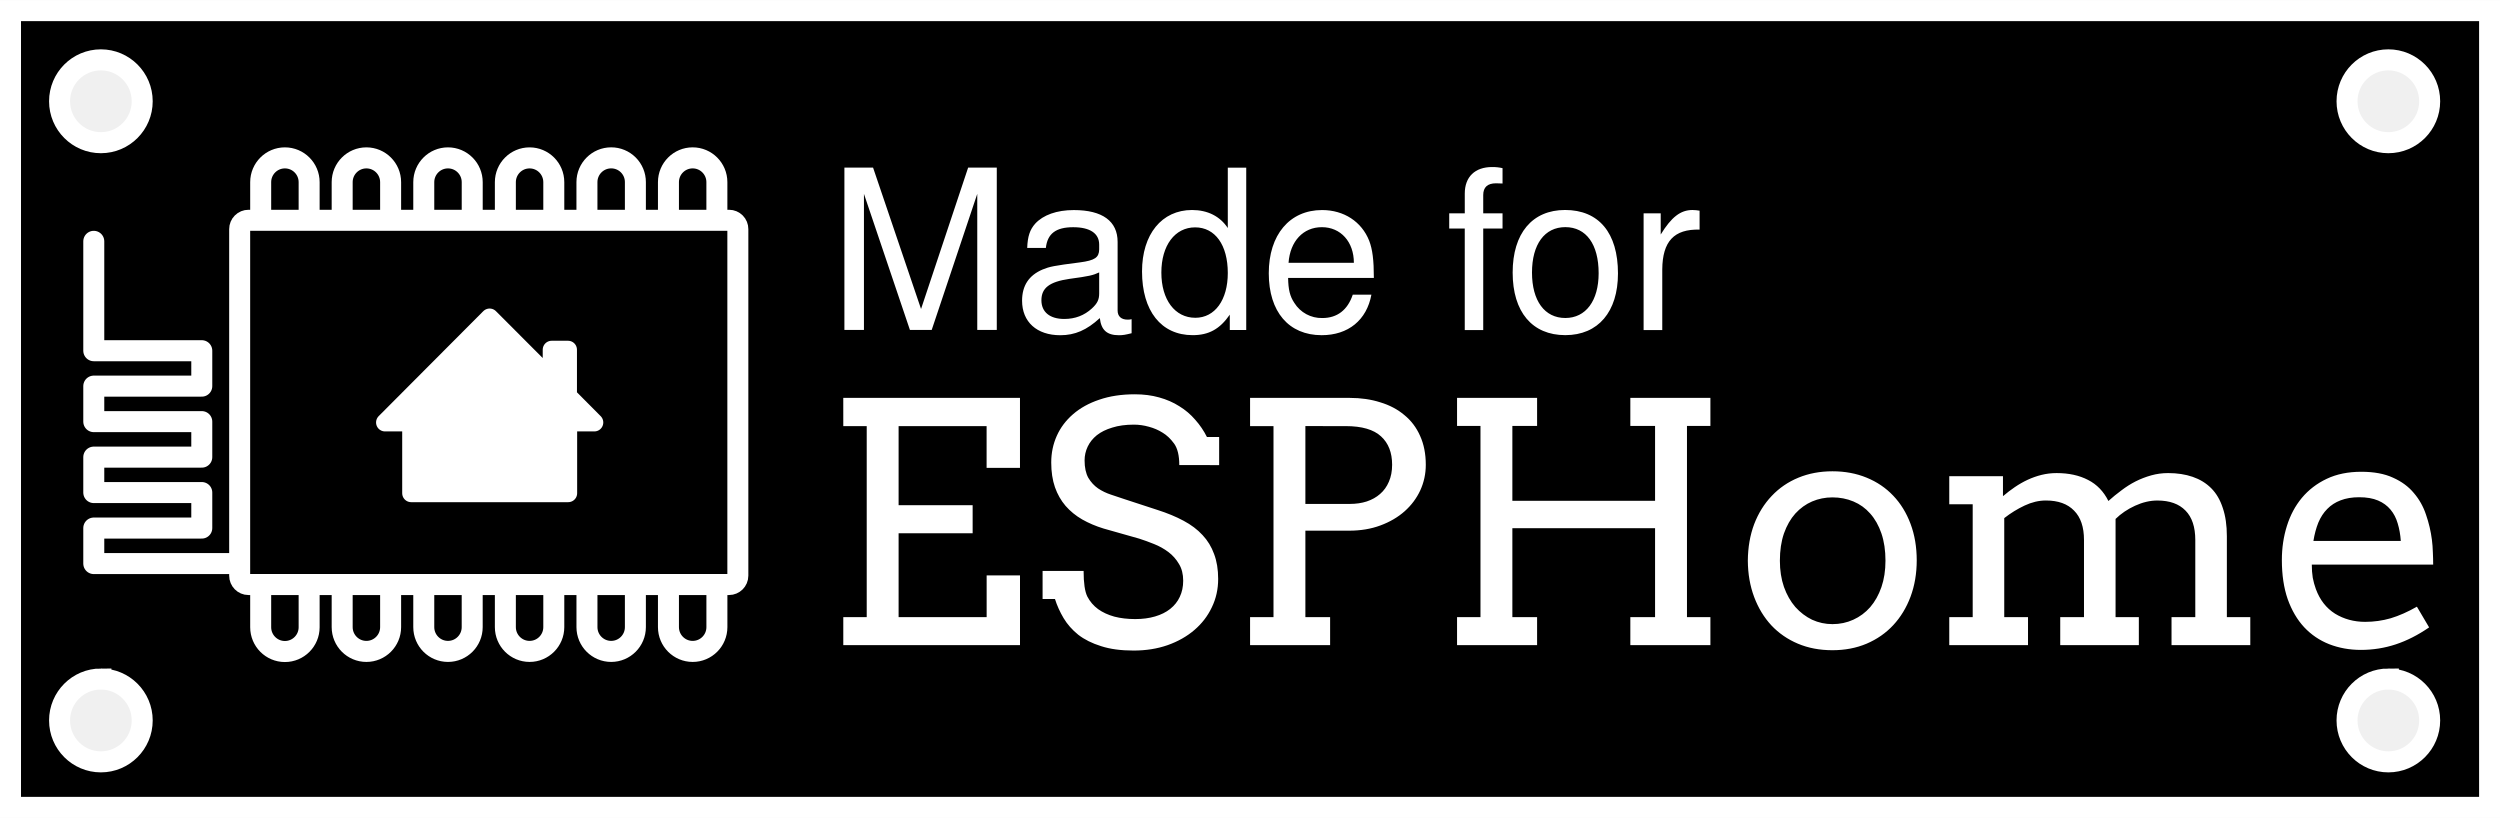
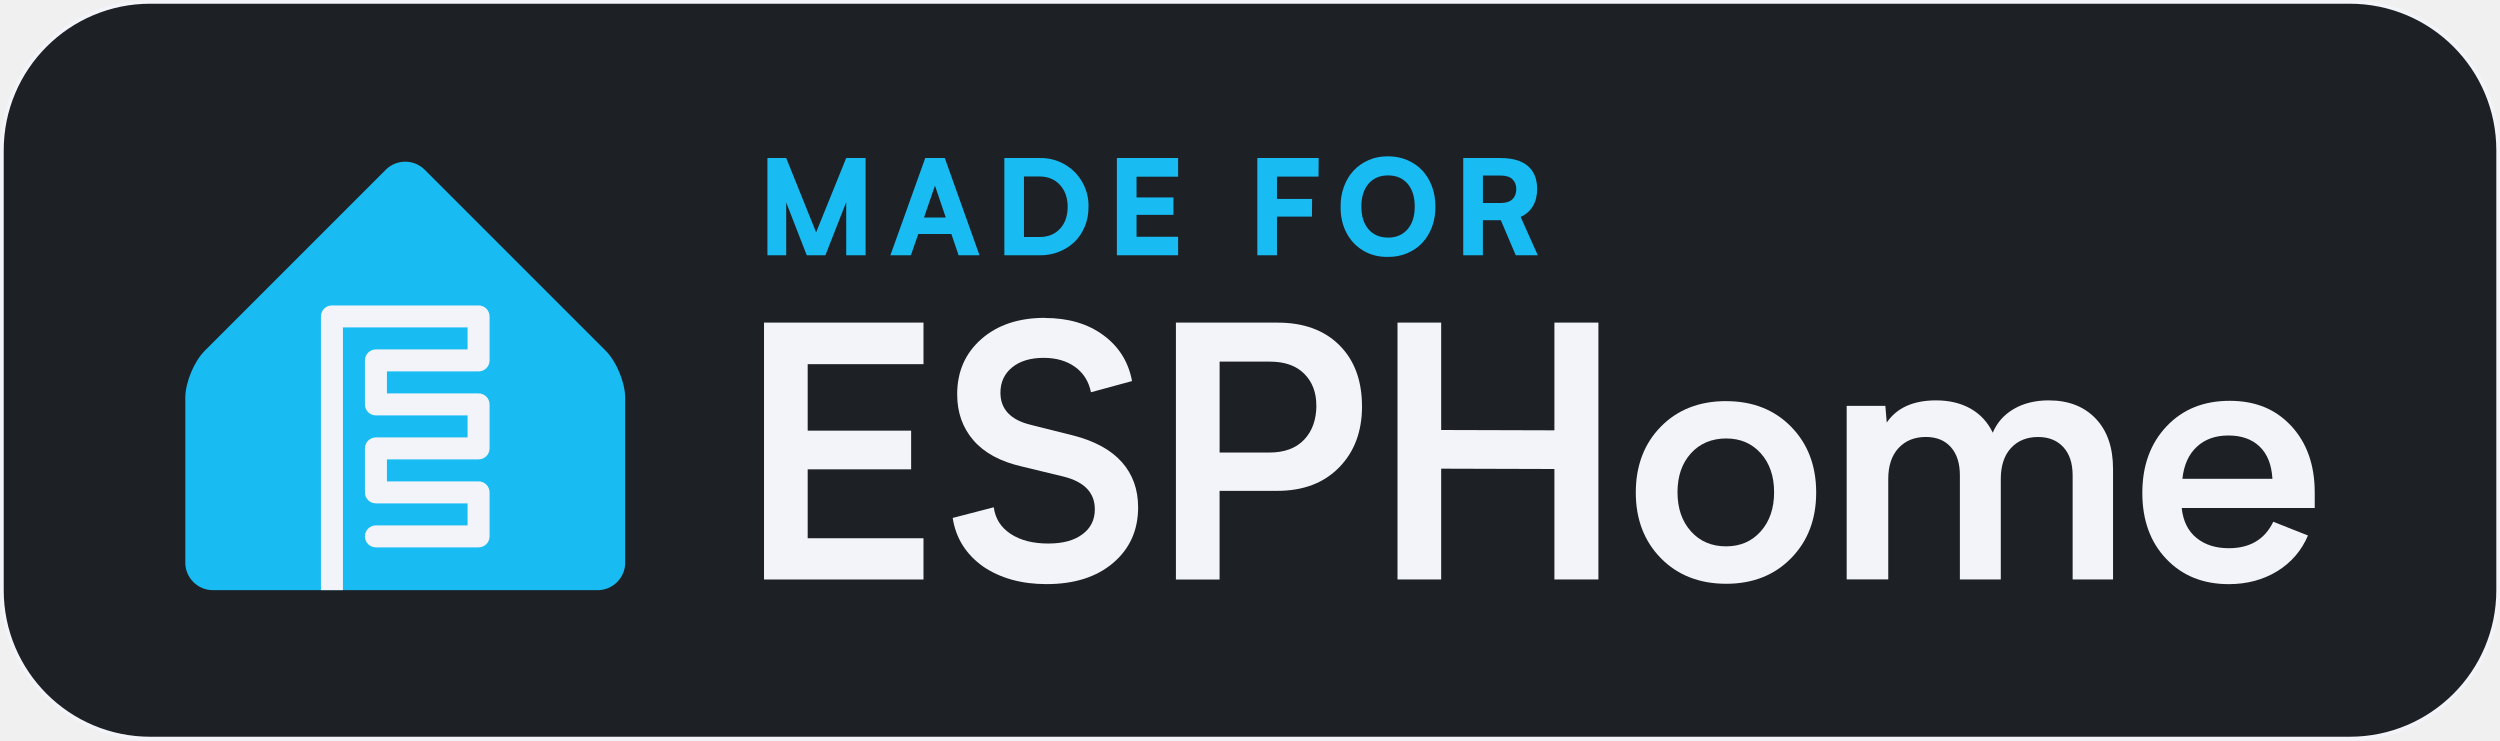
- <svg xmlns="http://www.w3.org/2000/svg" width="449.839" height="147.145" viewBox="0 0 119.02 38.932">
-   <path transform="matrix(.26442 0 0 .26506 -6.326 -134.576)" d="M25.816 509.63v143.1h446.35v-143.1zm16.273 8.84a7.438 7.438 0 0 1 7.438 7.437 7.438 7.438 0 0 1-7.438 7.44 7.438 7.438 0 0 1-7.44-7.44 7.438 7.438 0 0 1 7.44-7.437zm411.85 0a7.438 7.438 0 0 1 7.44 7.437 7.438 7.438 0 0 1-7.44 7.44 7.438 7.438 0 0 1-7.438-7.44 7.438 7.438 0 0 1 7.438-7.437zM42.089 629.68a7.438 7.438 0 0 1 7.438 7.44 7.438 7.438 0 0 1-7.438 7.437 7.438 7.438 0 0 1-7.44-7.438 7.438 7.438 0 0 1 7.44-7.44zm411.85 0a7.438 7.438 0 0 1 7.44 7.44 7.438 7.438 0 0 1-7.44 7.437 7.438 7.438 0 0 1-7.438-7.438 7.438 7.438 0 0 1 7.438-7.44z" stroke="#fff" stroke-width="3.78" />
-   <g transform="matrix(.99938 0 0 1.0018 -52.75 -158.516)">
-     <g stroke="#fff">
-       <path d="M84.626 168.7v-1.813a1.153 1.153 0 1 1 2.307 0v1.813m-6.19 0v-1.813c0-.638.517-1.154 1.154-1.154a1.15 1.15 0 0 1 1.154 1.15v1.813m-6.194.005v-1.813a1.153 1.153 0 1 1 2.307 0v1.813m-6.194 0v-1.813a1.153 1.153 0 1 1 2.308 0v1.813m-6.195 0v-1.813a1.153 1.153 0 1 1 2.308 0v1.813m-6.19 0v-1.813a1.153 1.153 0 1 1 2.308 0v1.813m19.425 17.303v2.03a1.153 1.153 0 1 1-2.308 0v-2.03m-1.575 0v2.03a1.153 1.153 0 1 1-2.307 0v-2.03m-1.58 0v2.03a1.153 1.153 0 1 1-2.307 0v-2.03m-1.58 0v2.03a1.153 1.153 0 1 1-2.307 0v-2.03m-1.579 0v2.03a1.153 1.153 0 1 1-2.308 0v-2.03m-1.574.113v1.922a1.153 1.153 0 1 1-2.308 0v-1.922" fill="none" stroke-width="1" />
-       <path d="M87.516 168.7H64.621a.42.42 0 0 0-.421.421v16.467c0 .23.186.421.42.421h22.891c.23 0 .421-.187.421-.42V169.12a.417.417 0 0 0-.416-.42z" fill="none" stroke-width="1" />
-       <path d="M71.123 178.308h1.245v3.362h7.483v-3.362h1.245l-1.254-1.258v-2.2h-.78v1.423l-2.955-2.954z" fill="#fff" fill-rule="evenodd" stroke-linecap="round" stroke-linejoin="round" stroke-width=".851" />
-       <path d="M64.112 185.013H57.25v-1.687h5.145v-1.687H57.25v-1.684h5.145v-1.687H57.25v-1.687h5.145v-1.683H57.25V169.7" fill="none" stroke-linecap="round" stroke-linejoin="round" stroke-width="1" />
-     </g>
-     <path d="M92.954 177.14h8.418v3.325h-1.59v-1.984H95.59v3.76h3.527v1.333H95.59v3.984h4.194v-1.984h1.589v3.317h-8.418v-1.333h1.116v-9.077h-1.116zm16.007 3.193q0-.682-.248-1.023-.248-.34-.55-.519-.295-.186-.652-.28-.356-.1-.713-.1-.589 0-1.03.14-.443.132-.737.364-.287.233-.434.542-.147.31-.147.652 0 .511.178.83.186.31.465.503.279.186.612.295.341.108.651.217l1.566.511q.706.225 1.24.512.543.287.907.682.365.387.55.9.194.51.194 1.185 0 .729-.302 1.349-.294.62-.83 1.077-.534.458-1.278.721-.737.256-1.62.256-.907 0-1.55-.21-.644-.2-1.086-.542-.434-.349-.698-.79-.263-.442-.41-.907h-.59v-1.334h1.954q0 .86.178 1.217.186.357.512.597.325.233.775.357.45.116.992.116.527 0 .946-.124.426-.124.72-.357.303-.24.458-.573.163-.341.163-.768 0-.472-.202-.798-.194-.333-.503-.566-.31-.232-.683-.38-.364-.147-.705-.256l-1.698-.48q-.558-.17-1.023-.434-.457-.264-.79-.644-.326-.38-.504-.883-.178-.512-.178-1.179 0-.674.263-1.263.264-.589.775-1.03.512-.443 1.248-.69.744-.257 1.698-.257.628 0 1.155.148.535.147.961.418.434.264.76.644.333.372.558.821h.581v1.334zm3.372-3.193h4.751q.791 0 1.45.21.667.2 1.147.604.488.395.752.992.271.597.271 1.372 0 .643-.263 1.217-.264.566-.744.992-.481.426-1.156.675-.666.248-1.488.248h-2.085v4.108h1.178v1.333h-3.813v-1.333h1.116v-9.077h-1.116zm2.635 1.34v3.699h2.116q.442 0 .806-.117.373-.124.636-.356.271-.233.419-.581.155-.35.155-.807 0-.868-.527-1.348-.528-.489-1.683-.489zm15.48-1.34h3.814v1.333h-1.116v9.085h1.116v1.333h-3.814v-1.333h1.178v-4.224h-6.798v4.224h1.178v1.333h-3.813v-1.333h1.116v-9.085h-1.116v-1.333h3.813v1.333h-1.178v3.558h6.798v-3.558h-1.178zm5.597 7.736q.008-.953.302-1.736.302-.783.837-1.342.535-.565 1.271-.867.737-.303 1.62-.303.892 0 1.628.302.744.303 1.271.86.527.551.822 1.334.295.783.295 1.737 0 .937-.295 1.728-.295.783-.822 1.349-.527.566-1.271.883-.736.31-1.628.31-.907 0-1.643-.31t-1.263-.868q-.527-.566-.822-1.349-.295-.783-.302-1.728zm1.527 0q0 .69.194 1.248.2.558.542.953.349.388.798.605.458.209.97.209.534 0 .992-.209.465-.21.806-.597.341-.395.535-.953.193-.559.193-1.256 0-.729-.193-1.295-.194-.565-.535-.945-.334-.38-.799-.574-.465-.194-1-.194-.511 0-.969.194-.45.194-.798.574-.341.38-.542.945-.194.566-.194 1.295zm8.069-4.015h2.558v.938h.015q.264-.225.55-.419.295-.201.613-.349.318-.147.659-.232.349-.086.72-.086.87 0 1.497.326.628.318.969 1 .294-.264.62-.504.325-.248.675-.426.356-.179.744-.287.387-.109.806-.109.65 0 1.17.179.52.178.884.542t.55.938q.194.566.194 1.341v3.845h1.116v1.333h-3.752v-1.333h1.132v-3.666q0-.923-.465-1.395-.465-.48-1.341-.48-.52 0-1.062.247-.542.248-.93.628v4.666h1.109v1.333h-3.745v-1.333h1.132v-3.666q0-.923-.473-1.395-.465-.481-1.34-.481-.505 0-1.016.24-.512.24-.97.597v4.705h1.132v1.333h-3.751v-1.333h1.116v-5.364h-1.116zm17.27 4.201q0 .341.046.628.055.279.148.535.286.775.914 1.17.636.388 1.434.388.628 0 1.217-.17.597-.18 1.248-.551l.582.984q-.79.543-1.59.807-.798.263-1.658.263-.814 0-1.512-.271-.69-.272-1.193-.807-.497-.534-.784-1.333-.278-.798-.278-1.86 0-.86.24-1.62.24-.767.713-1.334.48-.573 1.186-.906.705-.334 1.643-.334.907 0 1.512.28.612.271.992.728.388.45.581 1.031.202.582.28 1.186.038.295.046.597.015.302.015.589zm2.255-3.201q-.503 0-.883.147-.372.14-.636.41-.263.264-.426.652-.155.387-.233.868h4.163q-.031-.45-.147-.83-.109-.38-.342-.658-.232-.28-.596-.434-.365-.155-.9-.155z" fill="#fff" fill-rule="evenodd" aria-label="ESPHome" />
-     <g fill="#fff" stroke-width=".265" aria-label="Made for">
-       <path d="m97.167 173.91 2.17-6.466v6.466h.93v-7.715h-1.364l-2.244 6.72-2.286-6.72h-1.365v7.715h.931v-6.466l2.19 6.466zM106.69 173.4c-.095.021-.138.021-.19.021-.307 0-.477-.159-.477-.434v-3.26c0-.984-.72-1.513-2.085-1.513-.815 0-1.46.233-1.841.646-.254.286-.36.603-.381 1.153h.889c.074-.677.476-.984 1.302-.984.804 0 1.238.296 1.238.826v.232c-.01.381-.201.519-.921.614-1.249.159-1.44.201-1.778.339-.646.275-.974.762-.974 1.482 0 1.005.699 1.64 1.82 1.64.7 0 1.26-.243 1.884-.815.064.572.34.815.91.815.191 0 .308-.021.604-.095zm-1.545-1.228c0 .297-.085.477-.35.72-.36.328-.793.497-1.312.497-.688 0-1.09-.328-1.09-.889 0-.582.381-.878 1.334-1.016.942-.127 1.121-.169 1.418-.307zM112.15 166.2h-.878v2.868c-.37-.56-.963-.857-1.704-.857-1.44 0-2.382 1.153-2.382 2.92 0 1.874.91 3.028 2.413 3.028.762 0 1.292-.286 1.768-.974v.73h.783zm-2.434 2.836c.952 0 1.556.836 1.556 2.17 0 1.28-.614 2.127-1.546 2.127-.973 0-1.619-.857-1.619-2.148s.646-2.149 1.609-2.149zM118.23 171.44c0-.847-.064-1.355-.222-1.767-.36-.91-1.207-1.46-2.244-1.46-1.545 0-2.54 1.174-2.54 3.005s.953 2.942 2.519 2.942c1.27 0 2.148-.72 2.37-1.926h-.888c-.244.73-.741 1.111-1.45 1.111a1.53 1.53 0 0 1-1.334-.72c-.212-.317-.286-.635-.296-1.185zm-4.064-.72c.074-1.026.699-1.693 1.587-1.693.9 0 1.525.699 1.525 1.693zM124.36 168.37h-.92v-.868c0-.37.2-.56.613-.56.074 0 .106 0 .307.01v-.73a2.099 2.099 0 0 0-.497-.053c-.815 0-1.302.465-1.302 1.26v.941h-.741v.72h.74v4.826h.88v-4.826h.92zM127.34 168.21c-1.566 0-2.498 1.111-2.498 2.974 0 1.873.932 2.974 2.509 2.974 1.566 0 2.508-1.111 2.508-2.932 0-1.926-.91-3.016-2.52-3.016zm.01.815c.995 0 1.588.815 1.588 2.19 0 1.313-.614 2.128-1.587 2.128-.985 0-1.588-.815-1.588-2.16s.603-2.158 1.588-2.158zM131.08 168.37v5.546h.889v-2.88c.01-1.333.56-1.925 1.778-1.893v-.9a2.23 2.23 0 0 0-.339-.032c-.571 0-1.005.339-1.513 1.164v-1.005z" />
+ <svg xmlns="http://www.w3.org/2000/svg" id="Layer_2" data-name="Layer 2" viewBox="0 0 681.98 201.98">
+   <defs>
+     <style>
+       .cls-1 {
+         fill: #1d2126;
+       }
+ 
+       .cls-1, .cls-2, .cls-3 {
+         stroke-width: 0px;
+       }
+ 
+       .cls-2 {
+         fill: #f2f4f9;
+       }
+ 
+       .cls-3 {
+         fill: #18bcf2;
+       }
+ 
+       .cls-4 {
+         fill: none;
+         stroke: #f2f4f9;
+         stroke-miterlimit: 10;
+         stroke-width: 1.01px;
+       }
+     </style>
+   </defs>
+   <g id="Layer_1-2" data-name="Layer 1">
+     <g>
+       <g>
+         <rect class="cls-1" x=".51" y=".51" width="680.97" height="200.97" rx="40.48" ry="40.48" />
+         <rect class="cls-4" x=".51" y=".51" width="680.97" height="200.97" rx="40.48" ry="40.48" />
+       </g>
+       <g>
+         <path class="cls-3" d="M236.13,43.11v26.53h-5.29v-14.5l-5.68,14.5h-5.08l-5.61-14.4v14.4h-5.12v-26.53h5.12l8.16,20.27,8.21-20.27h5.29Z" />
+         <path class="cls-3" d="M259.54,63.84h-9.04l-2.02,5.8h-5.59l9.51-26.53h5.33l9.47,26.53h-5.7l-1.97-5.8ZM258,59.34l-2.95-8.7-2.99,8.7h5.94Z" />
+         <path class="cls-3" d="M296.93,56.42c.02,1.89-.3,3.66-.98,5.31s-1.61,3.06-2.8,4.22-2.61,2.07-4.26,2.73-3.4.98-5.26.96h-9.65v-26.53h9.65c2.43-.04,4.66.52,6.71,1.68s3.67,2.76,4.86,4.82,1.78,4.33,1.74,6.81ZM291.25,56.42c0-2.46-.71-4.46-2.12-5.99s-3.27-2.29-5.58-2.29h-4.22v16.52h4.22c2.34,0,4.21-.75,5.61-2.26s2.09-3.5,2.09-5.99Z" />
+         <path class="cls-3" d="M321.38,64.59v5.04h-16.7v-26.53h16.7v5.1h-11.34v5.66h10.07v4.75h-10.07v5.98h11.34Z" />
+         <path class="cls-3" d="M348.35,48.17v6.1h9.58l-.04,4.82h-9.54v10.55h-5.36v-26.53h16.73l-.04,5.06h-11.34Z" />
+         <path class="cls-3" d="M378.62,42.64c1.9,0,3.66.34,5.27,1.03s2.99,1.63,4.11,2.84,2,2.66,2.63,4.35.94,3.52.94,5.49c.02,1.95-.28,3.77-.91,5.48s-1.52,3.17-2.65,4.39-2.52,2.17-4.15,2.86-3.39,1.03-5.27,1c-2.5.04-4.74-.54-6.72-1.72s-3.52-2.82-4.6-4.92-1.6-4.45-1.56-7.05c-.02-1.95.28-3.77.91-5.48s1.51-3.18,2.65-4.39,2.51-2.17,4.13-2.87,3.37-1.03,5.23-1ZM378.65,64.82c2.24,0,4.01-.76,5.32-2.28s1.96-3.58,1.96-6.2-.65-4.71-1.95-6.22-3.08-2.27-5.33-2.27-4.03.76-5.33,2.27-1.95,3.59-1.95,6.22.65,4.71,1.95,6.21,3.08,2.26,5.33,2.26Z" />
+         <path class="cls-3" d="M419.5,69.64h-6.01l-4.08-9.58h-4.89v9.58h-5.36v-26.53h10.21c3.28.01,5.76.74,7.44,2.19s2.51,3.55,2.51,6.3c0,1.79-.39,3.34-1.17,4.65s-1.89,2.28-3.33,2.91l4.68,10.48ZM413.63,51.6c0-1.15-.36-2.05-1.07-2.72s-1.78-.99-3.18-.99h-4.85v7.49h4.85c1.41,0,2.47-.34,3.18-1.01s1.07-1.6,1.07-2.77Z" />
+       </g>
+       <g>
+         <path class="cls-2" d="M251.92,146.83v11.25h-43.5v-70.08h43.5v11.34h-31.59v18.14h28.22v10.55h-28.22v18.8h31.59Z" />
+         <path class="cls-2" d="M285,86.74c6.41,0,11.73,1.56,15.98,4.69,4.25,3.12,6.86,7.3,7.83,12.52l-11.2,3.05c-.62-3-2.09-5.31-4.38-6.94-2.3-1.62-5.13-2.44-8.51-2.44-3.62,0-6.5.87-8.62,2.6s-3.19,4.04-3.19,6.91c0,4.53,2.81,7.47,8.44,8.81l11.44,2.86c5.91,1.53,10.33,3.96,13.27,7.29s4.41,7.43,4.41,12.3c0,6.25-2.27,11.3-6.8,15.16-4.53,3.86-10.59,5.79-18.19,5.79-6.84,0-12.62-1.61-17.34-4.83-4.66-3.34-7.41-7.75-8.25-13.22l11.2-2.91c.41,3.09,1.95,5.52,4.62,7.27,2.67,1.75,6.07,2.62,10.2,2.62s7.09-.84,9.35-2.51c2.27-1.67,3.4-3.94,3.4-6.82,0-4.5-2.81-7.47-8.44-8.91l-11.44-2.77c-5.88-1.34-10.29-3.73-13.24-7.15s-4.43-7.6-4.43-12.54c0-6.19,2.2-11.21,6.59-15.07,4.39-3.86,10.16-5.79,17.32-5.79Z" />
+         <path class="cls-2" d="M371.55,110.83c0,6.88-2.09,12.44-6.26,16.69-4.17,4.25-9.79,6.38-16.85,6.38h-15.75v24.19h-11.91v-70.08h27.75c7.12,0,12.74,2.06,16.85,6.16,4.11,4.11,6.16,9.66,6.16,16.66ZM359.08,110.55c0-3.53-1.1-6.4-3.3-8.6s-5.32-3.3-9.35-3.3h-13.73v24.8h13.55c4.12,0,7.3-1.17,9.52-3.52s3.33-5.47,3.33-9.38Z" />
+         <path class="cls-2" d="M381.23,88h11.91v29.3l30.89.09v-29.39h12v70.08h-12v-30.14l-30.89-.09v30.23h-11.91v-70.08Z" />
+         <path class="cls-2" d="M470.88,109.43c7.25,0,13.16,2.33,17.72,6.98,4.56,4.66,6.84,10.64,6.84,17.95s-2.28,13.25-6.84,17.91c-4.56,4.66-10.47,6.98-17.72,6.98s-13.25-2.33-17.81-6.98c-4.56-4.66-6.84-10.62-6.84-17.91s2.28-13.34,6.84-17.98,10.5-6.96,17.81-6.96ZM470.88,149.04c3.88,0,7.02-1.37,9.45-4.1,2.42-2.73,3.63-6.29,3.63-10.66s-1.21-7.91-3.63-10.62c-2.42-2.7-5.57-4.05-9.45-4.05s-7.17,1.35-9.61,4.05c-2.44,2.7-3.66,6.24-3.66,10.62s1.22,7.93,3.66,10.66c2.44,2.73,5.64,4.1,9.61,4.1Z" />
+         <path class="cls-2" d="M576.42,127.94v30.14h-11.02v-28.41c0-3.28-.84-5.84-2.53-7.69-1.69-1.84-3.98-2.77-6.89-2.77-3.09,0-5.56,1.01-7.41,3.02s-2.77,4.84-2.77,8.46v27.38h-11.16v-28.41c0-3.28-.82-5.84-2.46-7.69-1.64-1.84-3.91-2.77-6.82-2.77-3.09,0-5.58,1.01-7.45,3.02s-2.81,4.84-2.81,8.46v27.38h-11.34v-47.34h10.55l.38,4.55c2.75-4.03,7.23-6.05,13.45-6.05,3.62,0,6.77.75,9.42,2.25s4.67,3.69,6.05,6.56c1.16-2.75,3.07-4.91,5.74-6.47,2.67-1.56,5.85-2.34,9.54-2.34,5.38,0,9.64,1.66,12.8,4.97,3.16,3.31,4.73,7.89,4.73,13.73Z" />
+         <path class="cls-2" d="M631.43,138.58h-36.28c.38,3.56,1.72,6.28,4.03,8.16s5.25,2.81,8.81,2.81c5.78,0,9.83-2.41,12.14-7.22l9.47,3.75c-1.78,4.16-4.59,7.41-8.41,9.75s-8.23,3.52-13.2,3.52c-7,0-12.68-2.29-17.04-6.87-4.36-4.58-6.54-10.59-6.54-18.02s2.2-13.48,6.59-18.14c4.39-4.66,10.13-6.98,17.23-6.98s12.58,2.3,16.83,6.89,6.38,10.64,6.38,18.14v4.22ZM595.34,130.61h24.56c-.22-3.84-1.38-6.77-3.49-8.79s-4.95-3.02-8.51-3.02-6.41,1.02-8.62,3.07c-2.22,2.05-3.53,4.96-3.94,8.74Z" />
+       </g>
+       <g>
+         <path class="cls-3" d="M170.55,153.49c0,4.12-3.38,7.5-7.5,7.5H58.05c-4.12,0-7.5-3.38-7.5-7.5v-45c0-4.12,2.39-9.89,5.3-12.8l49.39-49.39c2.92-2.92,7.69-2.92,10.61,0l49.39,49.39c2.92,2.92,5.3,8.68,5.3,12.8v45Z" />
+         <path class="cls-2" d="M130.55,83.32h-40c-1.66,0-3,1.34-3,3v74.67h6v-71.67h34v6h-25c-1.66,0-3,1.34-3,3v12c0,1.66,1.34,3,3,3h25v6h-25c-1.66,0-3,1.34-3,3v12c0,1.66,1.34,3,3,3h25v6h-25c-1.66,0-3,1.34-3,3s1.34,3,3,3h28c1.66,0,3-1.34,3-3v-12c0-1.66-1.34-3-3-3h-25v-6h25c1.66,0,3-1.34,3-3v-12c0-1.66-1.34-3-3-3h-25v-6h25c1.66,0,3-1.34,3-3v-12c0-1.66-1.34-3-3-3Z" />
+       </g>
    </g>
  </g>
</svg>
